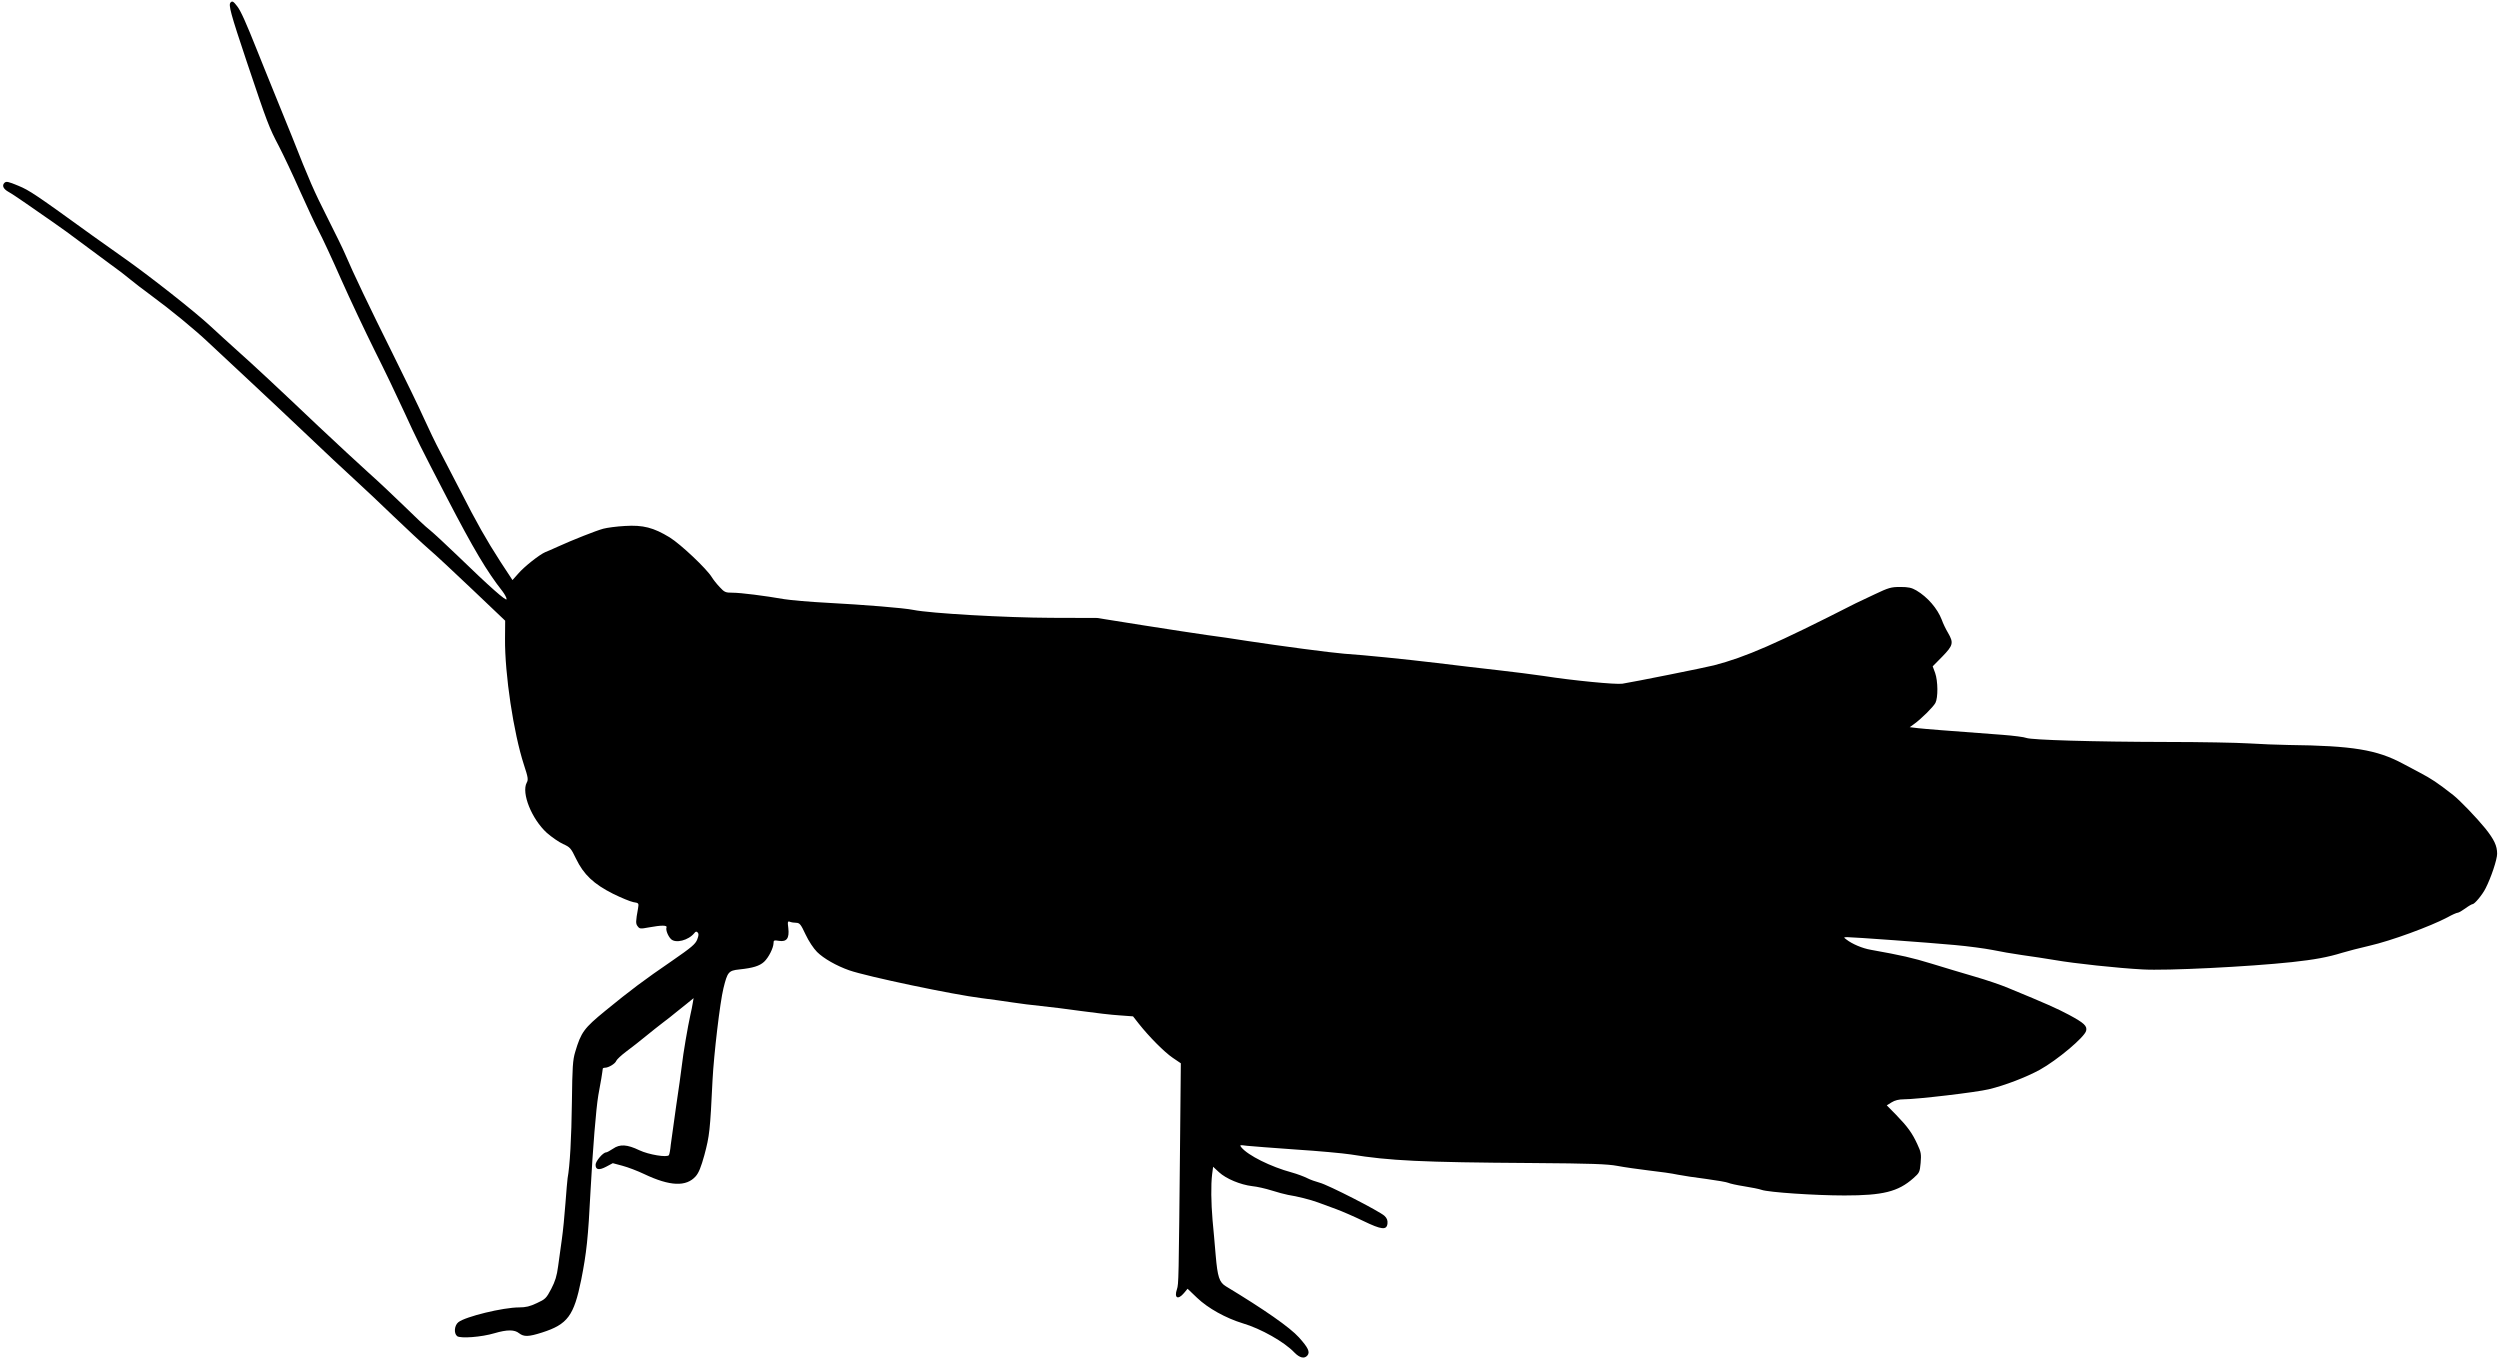
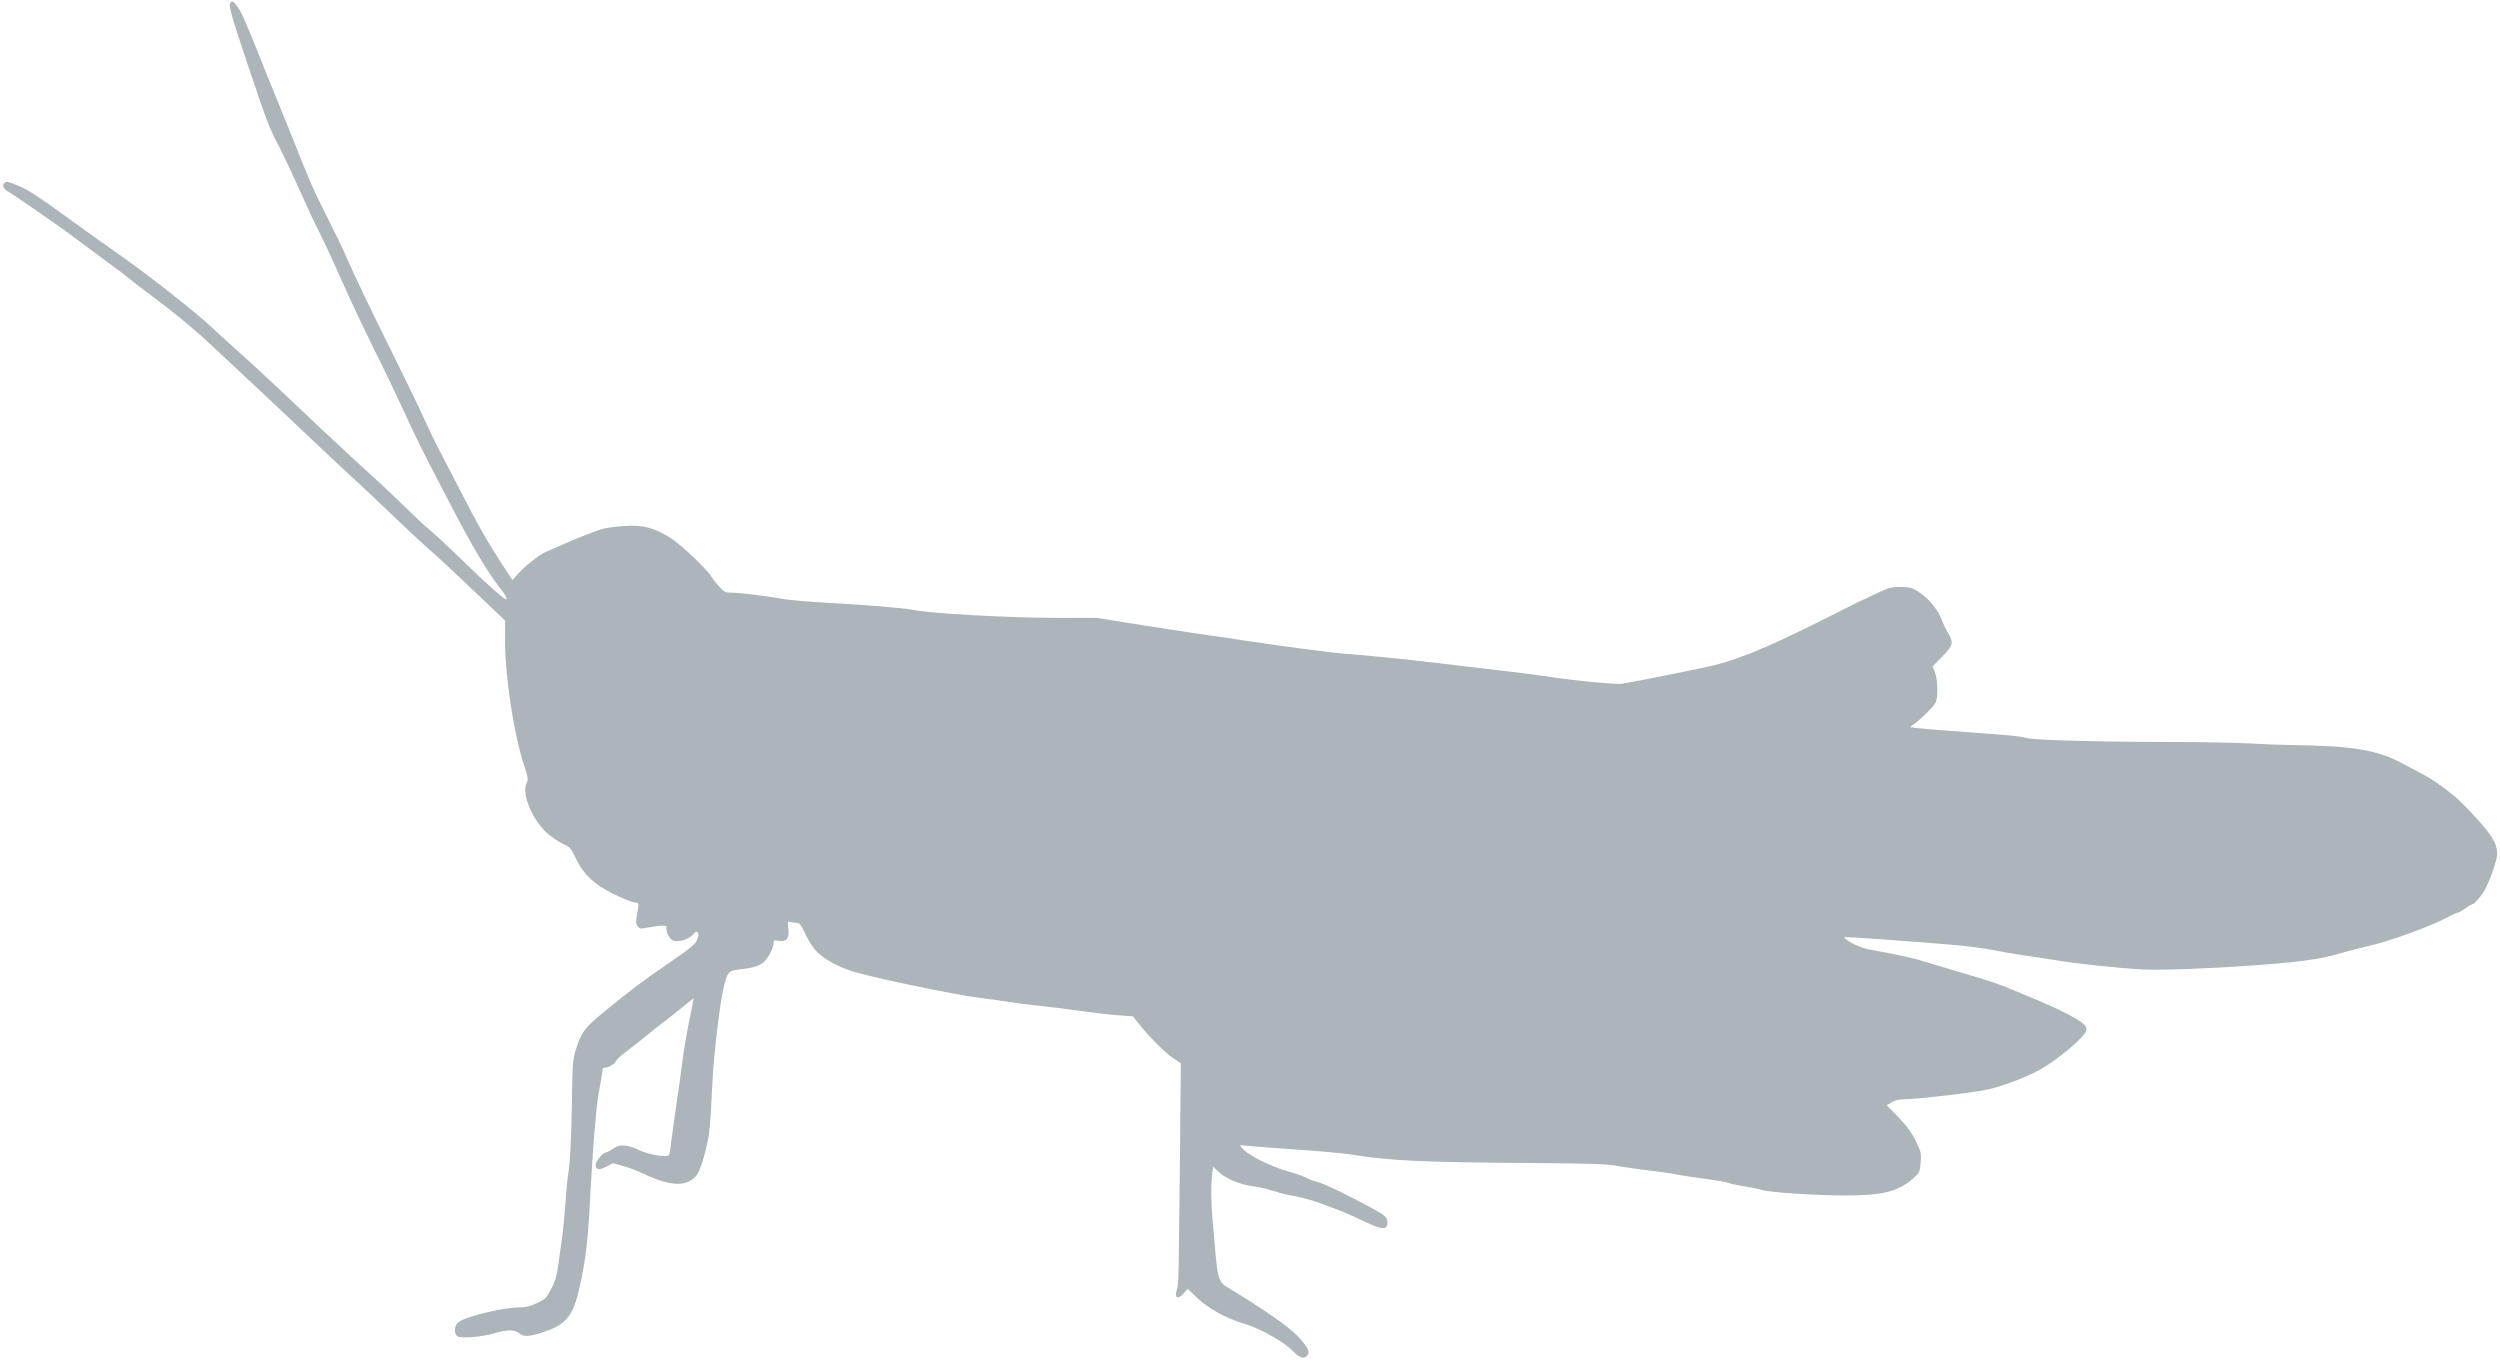
<svg xmlns="http://www.w3.org/2000/svg" version="1.0" width="1742pt" height="948pt" viewBox="0 0 1742 948" preserveAspectRatio="xMidYMid meet">
-   <g transform="translate(0,948) scale(0.1,-0.1)" fill="#000000" stroke="none">
+   <g transform="translate(0,948) scale(0.1,-0.1)" fill="#ACB5BA" stroke="none">
    <path d="M1607 9463 c-17 -16 0 -77 112 -412 144 -429 155 -458 225 -591 30 -58 96 -197 145 -308 50 -112 109 -238 131 -280 23 -43 93 -193 156 -336 63 -142 169 -366 234 -497 66 -131 158 -323 205 -426 91 -198 105 -227 300 -603 186 -358 277 -511 387 -651 15 -20 28 -44 28 -54 0 -18 -116 84 -345 306 -77 74 -162 153 -189 175 -28 21 -106 95 -175 163 -70 68 -184 176 -256 240 -71 64 -224 206 -341 316 -279 265 -458 432 -574 535 -52 47 -134 121 -181 165 -110 103 -433 357 -616 485 -39 27 -132 94 -207 147 -398 288 -441 317 -519 349 -70 29 -83 32 -96 20 -19 -19 -8 -43 30 -64 17 -9 72 -46 124 -82 51 -36 132 -92 180 -125 48 -33 140 -99 204 -148 64 -48 154 -115 201 -149 47 -33 108 -80 135 -103 28 -23 95 -75 150 -115 136 -100 303 -237 400 -329 44 -42 172 -161 285 -266 112 -104 294 -276 405 -381 110 -105 254 -240 320 -300 66 -60 192 -179 280 -264 89 -85 197 -186 242 -225 45 -38 183 -167 307 -285 l226 -215 -1 -125 c-2 -249 59 -655 132 -880 29 -88 31 -103 19 -124 -38 -72 35 -253 140 -349 34 -30 85 -65 113 -78 49 -22 55 -28 91 -103 53 -110 123 -176 258 -244 57 -28 120 -54 141 -58 38 -6 39 -7 33 -43 -17 -93 -17 -107 -3 -125 14 -19 19 -19 79 -8 88 16 129 16 122 -1 -6 -17 10 -59 31 -80 32 -33 123 -9 163 41 9 12 15 13 23 5 9 -9 8 -21 -3 -50 -13 -32 -39 -54 -175 -148 -197 -135 -289 -204 -465 -348 -149 -122 -169 -149 -210 -287 -17 -56 -20 -104 -23 -350 -3 -248 -14 -444 -30 -530 -2 -14 -9 -92 -15 -175 -6 -82 -17 -195 -25 -250 -8 -55 -20 -140 -26 -188 -9 -68 -20 -104 -48 -158 -34 -65 -41 -72 -100 -99 -48 -23 -77 -30 -124 -30 -111 0 -374 -64 -423 -103 -28 -22 -33 -77 -9 -97 22 -18 170 -7 260 20 89 26 140 26 172 0 34 -26 66 -25 160 5 178 57 222 116 273 368 37 188 48 287 65 622 16 295 38 567 54 663 6 31 15 84 21 117 5 33 10 63 10 68 0 4 7 7 15 7 26 0 73 29 79 48 4 10 36 40 71 66 36 27 97 74 134 105 38 31 92 74 121 96 29 22 67 51 84 66 17 14 53 43 80 64 l49 40 -6 -35 c-3 -19 -10 -55 -16 -80 -18 -80 -51 -273 -60 -355 -5 -44 -23 -172 -40 -285 -16 -113 -33 -233 -37 -266 -3 -34 -9 -67 -13 -73 -12 -18 -140 3 -206 34 -85 41 -136 44 -183 11 -21 -14 -43 -26 -49 -26 -21 0 -73 -61 -73 -86 0 -36 24 -40 75 -13 l45 24 67 -18 c38 -10 106 -36 152 -58 179 -85 293 -90 359 -15 21 24 37 64 60 147 36 135 40 170 57 524 9 176 52 542 76 639 28 113 35 123 111 131 95 10 140 24 172 53 32 30 65 96 66 130 0 20 3 22 39 16 53 -8 72 18 64 89 -6 45 -4 50 11 44 10 -4 30 -7 44 -7 24 -1 32 -10 65 -81 22 -47 56 -98 80 -122 46 -46 136 -97 224 -128 126 -44 727 -170 922 -194 69 -9 167 -22 216 -30 50 -8 140 -19 200 -25 61 -6 187 -22 280 -35 94 -13 213 -27 265 -30 l95 -7 40 -51 c71 -90 179 -199 237 -238 l56 -38 -5 -523 c-10 -1005 -10 -1013 -22 -1051 -21 -62 7 -77 49 -27 l25 30 66 -63 c76 -73 201 -142 319 -178 126 -37 290 -130 359 -203 37 -38 70 -46 91 -21 20 24 5 55 -59 126 -63 70 -241 194 -509 356 -46 28 -58 65 -71 215 -7 79 -16 190 -22 247 -10 120 -12 243 -3 318 l7 53 41 -38 c50 -46 149 -87 231 -97 33 -3 94 -17 135 -30 41 -13 93 -27 115 -31 64 -10 156 -33 210 -53 28 -10 84 -31 125 -46 41 -15 126 -52 188 -82 130 -63 165 -66 170 -18 2 22 -4 37 -21 53 -34 32 -395 217 -452 231 -26 7 -66 21 -87 32 -22 11 -70 29 -106 39 -148 40 -306 119 -352 175 -14 17 -12 18 40 11 30 -3 183 -15 340 -26 157 -10 328 -26 381 -34 270 -44 493 -55 1264 -60 414 -3 526 -7 595 -20 47 -9 146 -23 220 -32 74 -8 164 -21 200 -29 36 -7 126 -21 200 -30 74 -10 143 -22 153 -27 10 -5 59 -16 110 -24 51 -8 106 -19 122 -25 48 -17 372 -39 577 -39 268 0 374 26 480 120 43 38 45 42 51 107 5 61 3 75 -23 130 -36 78 -66 120 -148 205 l-65 66 34 21 c22 14 51 21 84 21 91 0 508 49 593 70 113 27 260 84 354 135 123 68 313 228 324 272 9 34 -14 55 -120 112 -83 44 -154 76 -421 186 -49 21 -155 57 -235 80 -80 23 -215 64 -300 90 -138 42 -203 57 -425 97 -58 10 -129 40 -170 72 -20 15 -19 15 6 16 41 0 568 -38 751 -55 91 -8 208 -24 260 -34 51 -11 145 -27 208 -36 63 -8 167 -25 230 -35 130 -23 438 -56 610 -65 163 -10 742 19 1040 51 157 17 250 34 350 65 36 11 121 33 190 49 150 34 425 135 544 198 32 18 64 32 71 32 7 0 31 14 53 30 23 17 46 30 51 30 14 0 69 66 91 111 38 74 80 200 80 240 0 55 -20 98 -82 176 -60 74 -176 195 -224 233 -113 88 -149 112 -236 158 -54 28 -106 56 -115 61 -181 97 -350 125 -798 130 -71 1 -195 6 -275 11 -80 5 -338 10 -575 10 -512 1 -940 14 -975 28 -14 6 -90 16 -170 22 -417 31 -530 40 -584 46 l-59 7 29 21 c51 36 135 120 150 148 19 37 18 152 -2 209 l-17 46 67 68 c76 78 80 96 40 165 -15 25 -35 66 -44 92 -30 78 -99 158 -177 204 -33 19 -55 24 -112 24 -64 0 -81 -5 -178 -51 -60 -28 -119 -56 -133 -63 -558 -284 -765 -374 -987 -432 -57 -15 -561 -116 -638 -128 -44 -7 -346 22 -550 54 -71 10 -213 29 -315 40 -102 11 -293 34 -425 50 -236 28 -492 54 -650 65 -91 7 -445 54 -675 89 -85 14 -211 32 -280 41 -69 10 -269 40 -445 68 l-320 51 -320 1 c-316 1 -842 31 -960 55 -68 14 -344 36 -605 50 -118 6 -251 18 -295 25 -138 24 -304 45 -360 45 -50 0 -57 3 -91 40 -21 22 -45 53 -54 68 -37 60 -216 229 -293 277 -113 69 -186 88 -313 80 -56 -3 -124 -12 -150 -19 -52 -14 -218 -80 -319 -126 -33 -15 -71 -32 -85 -37 -40 -17 -146 -100 -189 -150 l-40 -45 -84 128 c-98 152 -165 270 -279 494 -47 91 -110 212 -140 270 -31 58 -82 164 -114 235 -32 72 -131 276 -220 455 -158 317 -275 562 -328 687 -14 34 -70 148 -124 255 -94 186 -128 263 -246 563 -31 77 -90 223 -132 325 -41 102 -92 226 -111 275 -79 198 -115 279 -140 311 -26 34 -34 39 -46 27z" />
  </g>
</svg>
